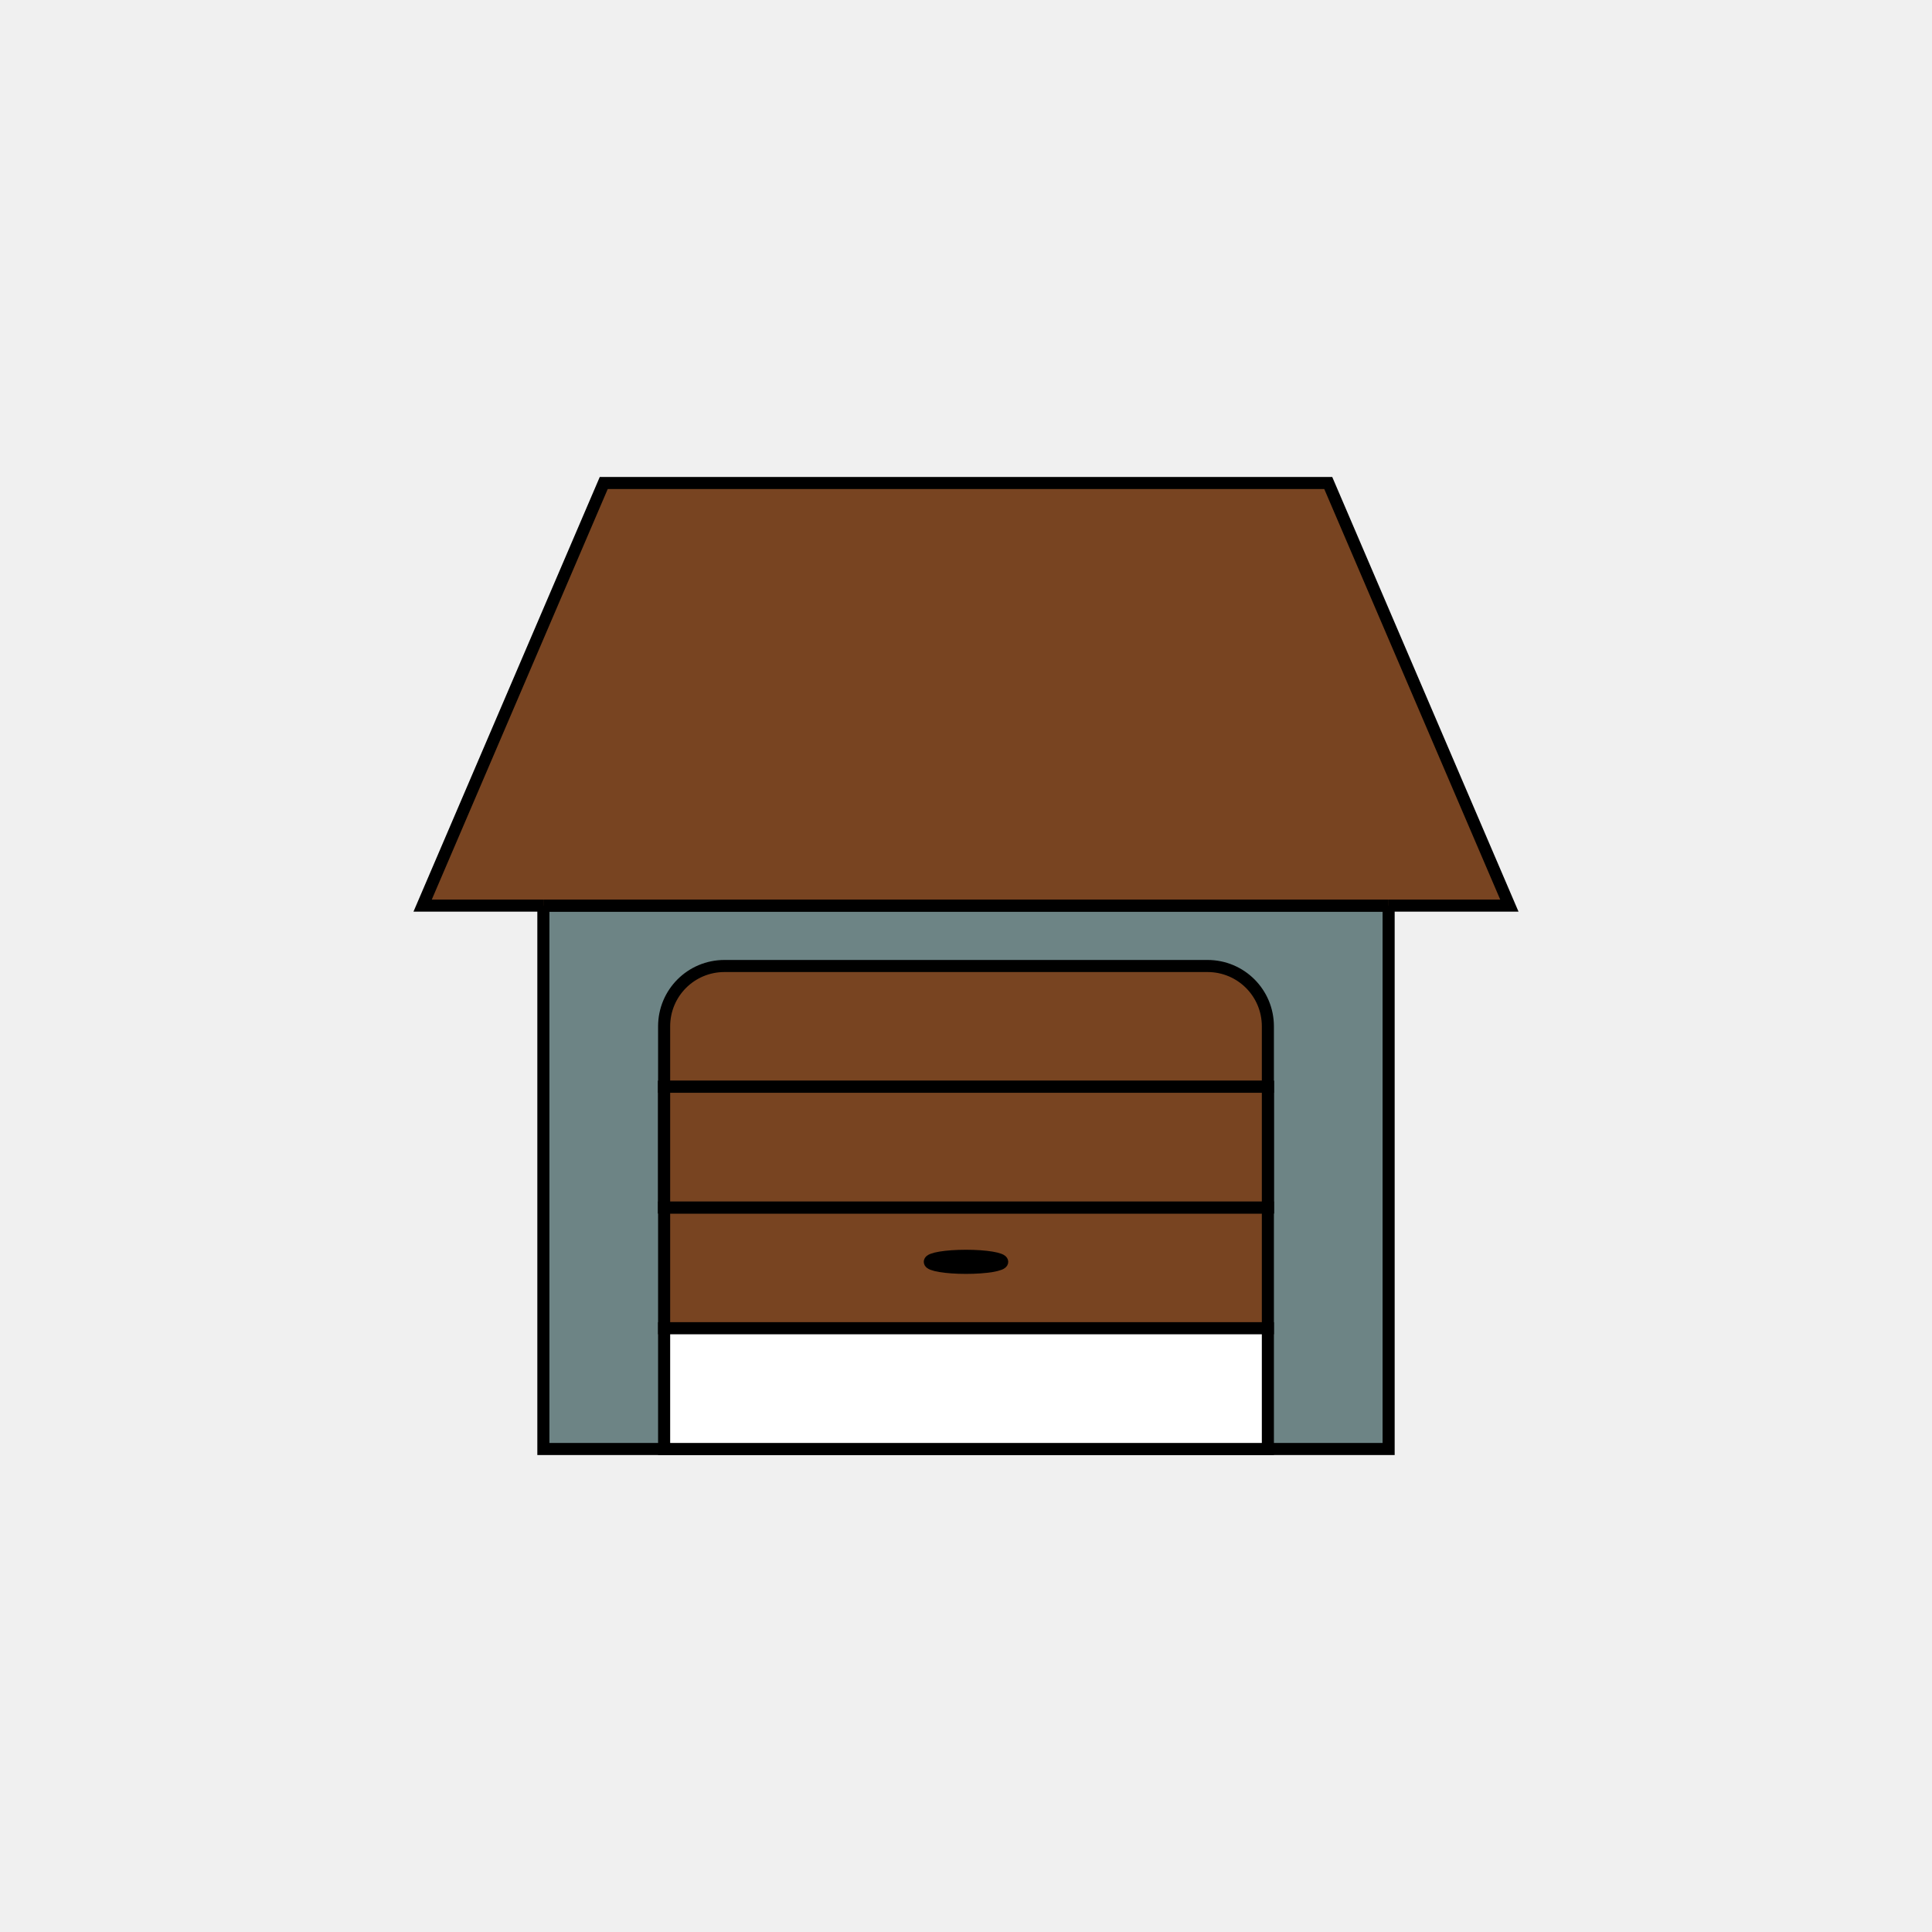
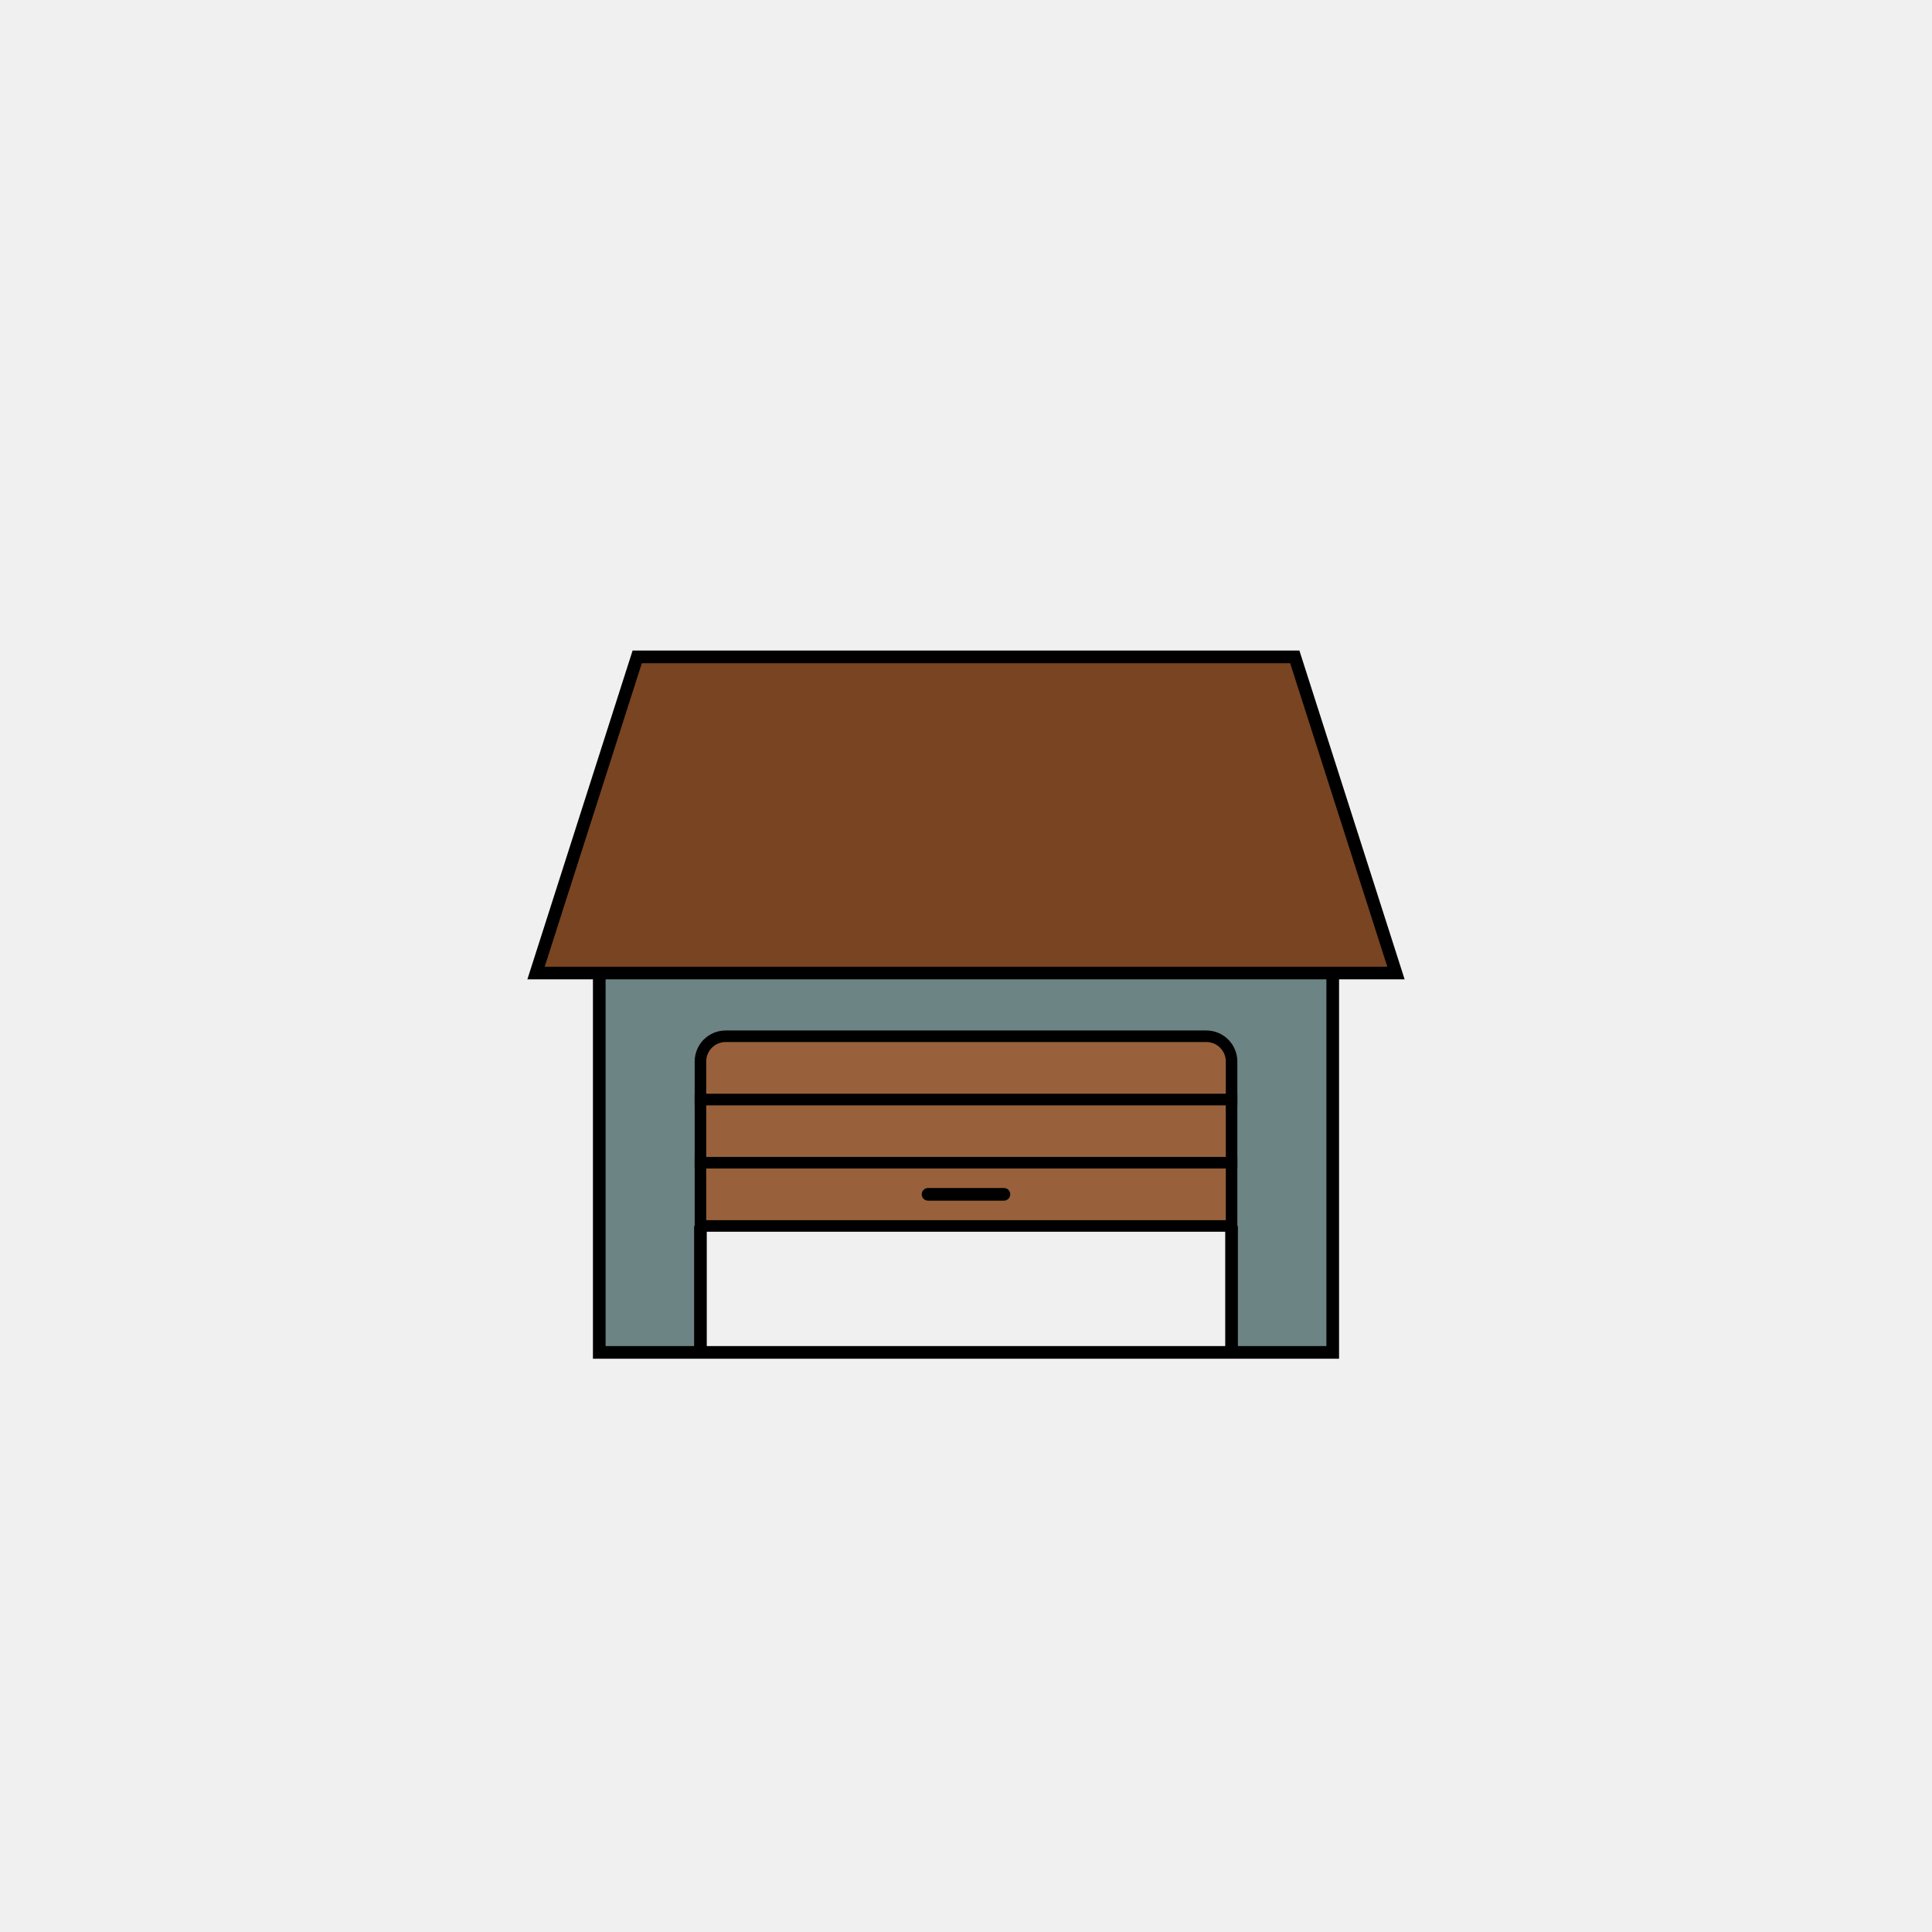
<svg xmlns="http://www.w3.org/2000/svg" width="100" height="100" viewBox="0 0 100 100" version="1.1" id="svg8">
  <defs id="defs2" />
  <g id="layer1">
-     <rect style="fill:#6d8485;fill-opacity:1;stroke:#000000;stroke-width:0.625;stroke-linecap:butt;stroke-miterlimit:4;stroke-dasharray:none;stroke-opacity:1" id="rect835" width="43.75" height="28.125" x="28.125" y="46.875" rx="0" />
-     <path style="fill:#784421;fill-opacity:1;stroke:#000000;stroke-width:0.625px;stroke-linecap:butt;stroke-linejoin:miter;stroke-opacity:1" d="m 28.125,46.875 h -6.25 L 31.25,25 h 37.5 l 9.375,21.875 h -6.25" id="path839" />
-     <rect style="fill:none;stroke:#000000;stroke-width:0.625;stroke-miterlimit:4;stroke-dasharray:none;stroke-opacity:1" id="rect849" width="31.25" height="6.25" x="34.375" y="56.25" ry="3.125" rx="0" />
-     <path id="rect858" style="fill:#784421;fill-opacity:1;stroke:#000000;stroke-width:0.625;stroke-miterlimit:4;stroke-dasharray:none;stroke-opacity:1" d="m 37.5,50 h 25 c 1.731,0 3.125,1.394 3.125,3.125 V 56.25 H 34.375 V 53.125 C 34.375,51.394 35.769,50 37.5,50 Z" />
-     <rect style="fill:#784421;fill-opacity:1;stroke:#000000;stroke-width:0.625;stroke-miterlimit:4;stroke-dasharray:none;stroke-opacity:1" id="rect870" width="31.25" height="6.25" x="34.375" y="62.5" rx="0" />
-     <rect style="fill:#784421;fill-opacity:1;stroke:#000000;stroke-width:0.625;stroke-miterlimit:4;stroke-dasharray:none;stroke-opacity:1" id="rect872" width="31.25" height="6.25" x="34.375" y="56.25" rx="0" />
-     <ellipse style="fill:#000000;fill-opacity:1;stroke:#000000;stroke-width:0.625;stroke-miterlimit:4;stroke-dasharray:none;stroke-opacity:1" id="path886" cx="50" cy="65.312" rx="1.875" ry="0.312" />
-     <path style="fill:none;stroke:#000000;stroke-width:0.625px;stroke-linecap:butt;stroke-linejoin:miter;stroke-opacity:1" d="m 28.125,46.875 h 43.75" id="path912" />
-     <rect style="fill:#ffffff;fill-opacity:1;stroke:#000000;stroke-width:0.625;stroke-miterlimit:4;stroke-dasharray:none;stroke-opacity:1" id="rect914" width="31.25" height="6.25" x="34.375" y="68.75" rx="0" />
+     <path id="rect835" style="fill:#6d8485;stroke-width:0.598" d="M 31.018,50.364 V 70 h 5.236 v -6.545 h 27.491 V 70 h 5.236 V 50.364 Z" />
+     <path style="fill:#784421;fill-opacity:1;stroke:#000000;stroke-width:0.655px;stroke-linecap:butt;stroke-linejoin:miter;stroke-opacity:1" d="M 72.255,50.364 H 27.745 L 32.982,34 h 34.036 z" id="path839" />
+     <path style="fill:none;stroke:#000000;stroke-width:0.655px;stroke-linecap:butt;stroke-linejoin:miter;stroke-opacity:1" d="M 31.018,50.364 V 70 H 68.982 V 50.364" id="path841" />
+     <rect style="fill:#98613b;fill-opacity:1;stroke:#000000;stroke-width:0.598;stroke-opacity:1" id="rect848" width="27.491" height="3.273" x="36.255" y="60.182" />
+     <rect style="fill:#98613b;fill-opacity:1;stroke:#000000;stroke-width:0.598;stroke-opacity:1" id="rect850" width="27.491" height="3.273" x="36.255" y="56.909" />
+     <path id="rect866" style="fill:#98613b;fill-opacity:1;stroke:#000000;stroke-width:0.598;stroke-opacity:1" d="m 37.564,53.636 h 24.873 c 0.725,0 1.309,0.584 1.309,1.309 v 1.964 h -27.491 v -1.964 c 0,-0.725 0.584,-1.309 1.309,-1.309 z" />
+     <path style="fill:none;stroke:#000000;stroke-width:0.655px;stroke-linecap:butt;stroke-linejoin:miter;stroke-opacity:1" d="M 36.255,63.455 V 70" id="path869" />
+     <path style="fill:none;stroke:#000000;stroke-width:0.655px;stroke-linecap:butt;stroke-linejoin:miter;stroke-opacity:1" d="M 63.745,63.455 V 70" id="path871" />
+     <path style="fill:none;stroke:#000000;stroke-width:0.655px;stroke-linecap:round;stroke-linejoin:miter;stroke-opacity:1" d="m 48.036,61.818 h 3.927" id="path844" />
  </g>
</svg>
